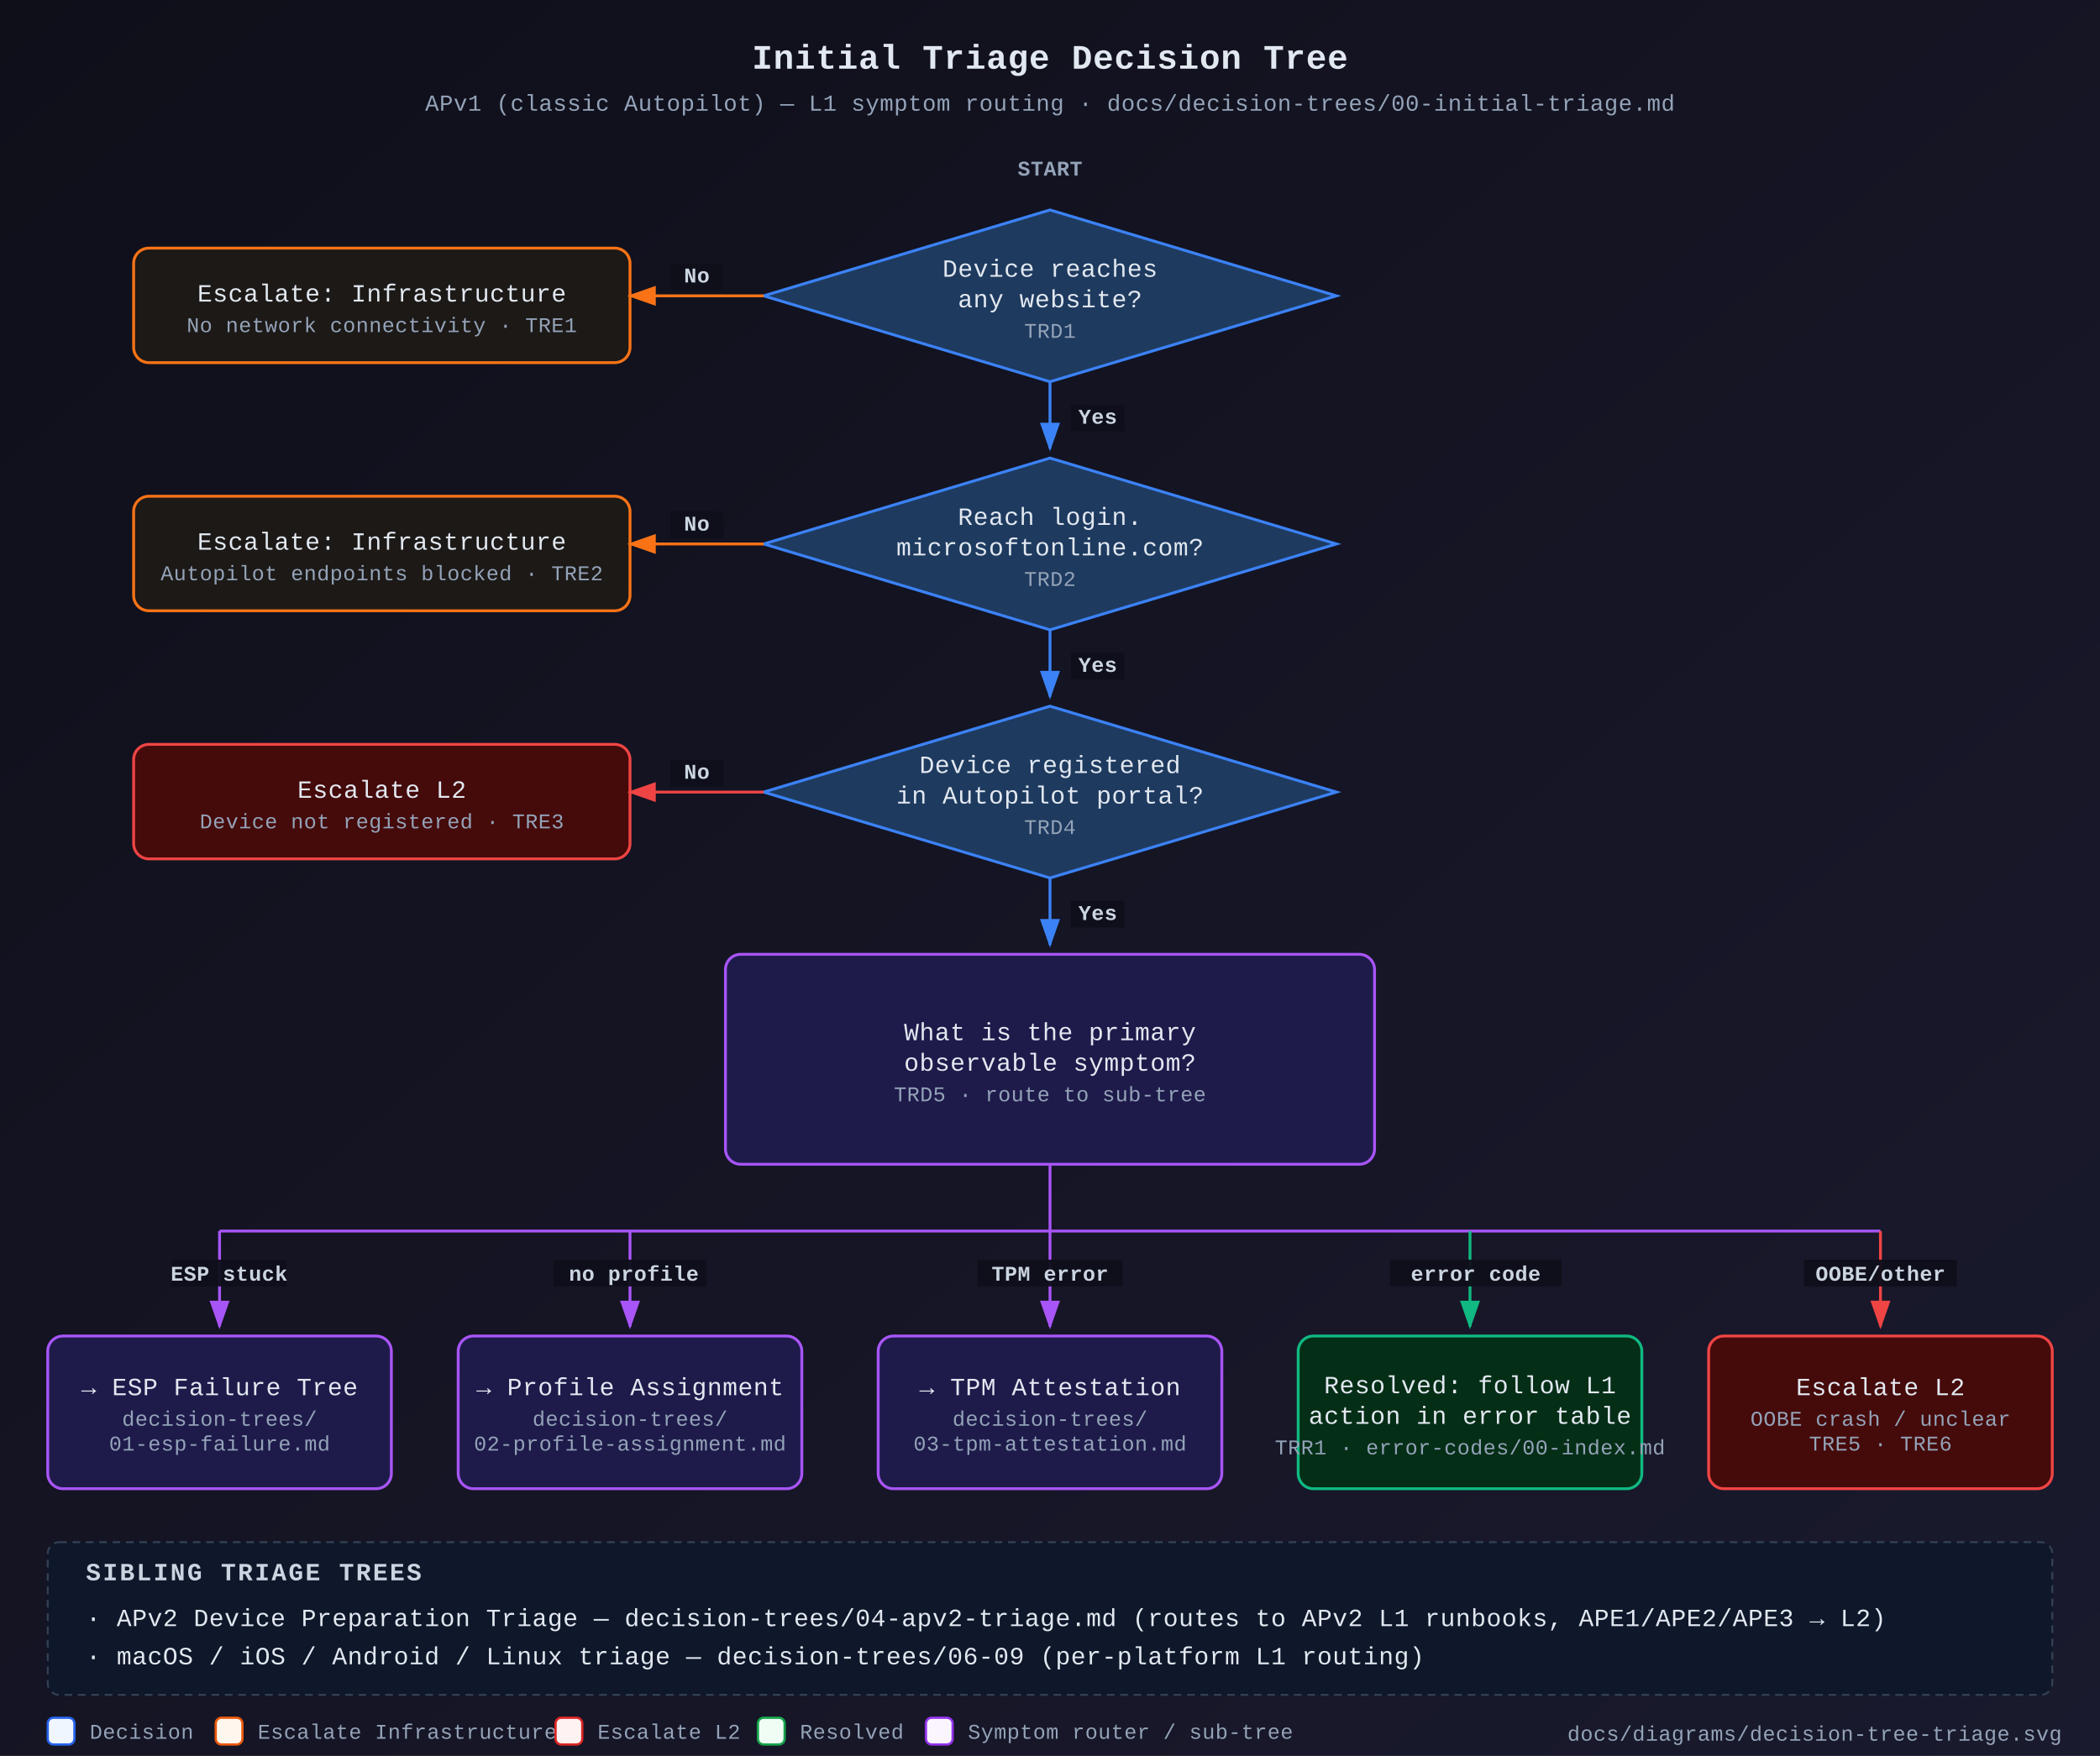
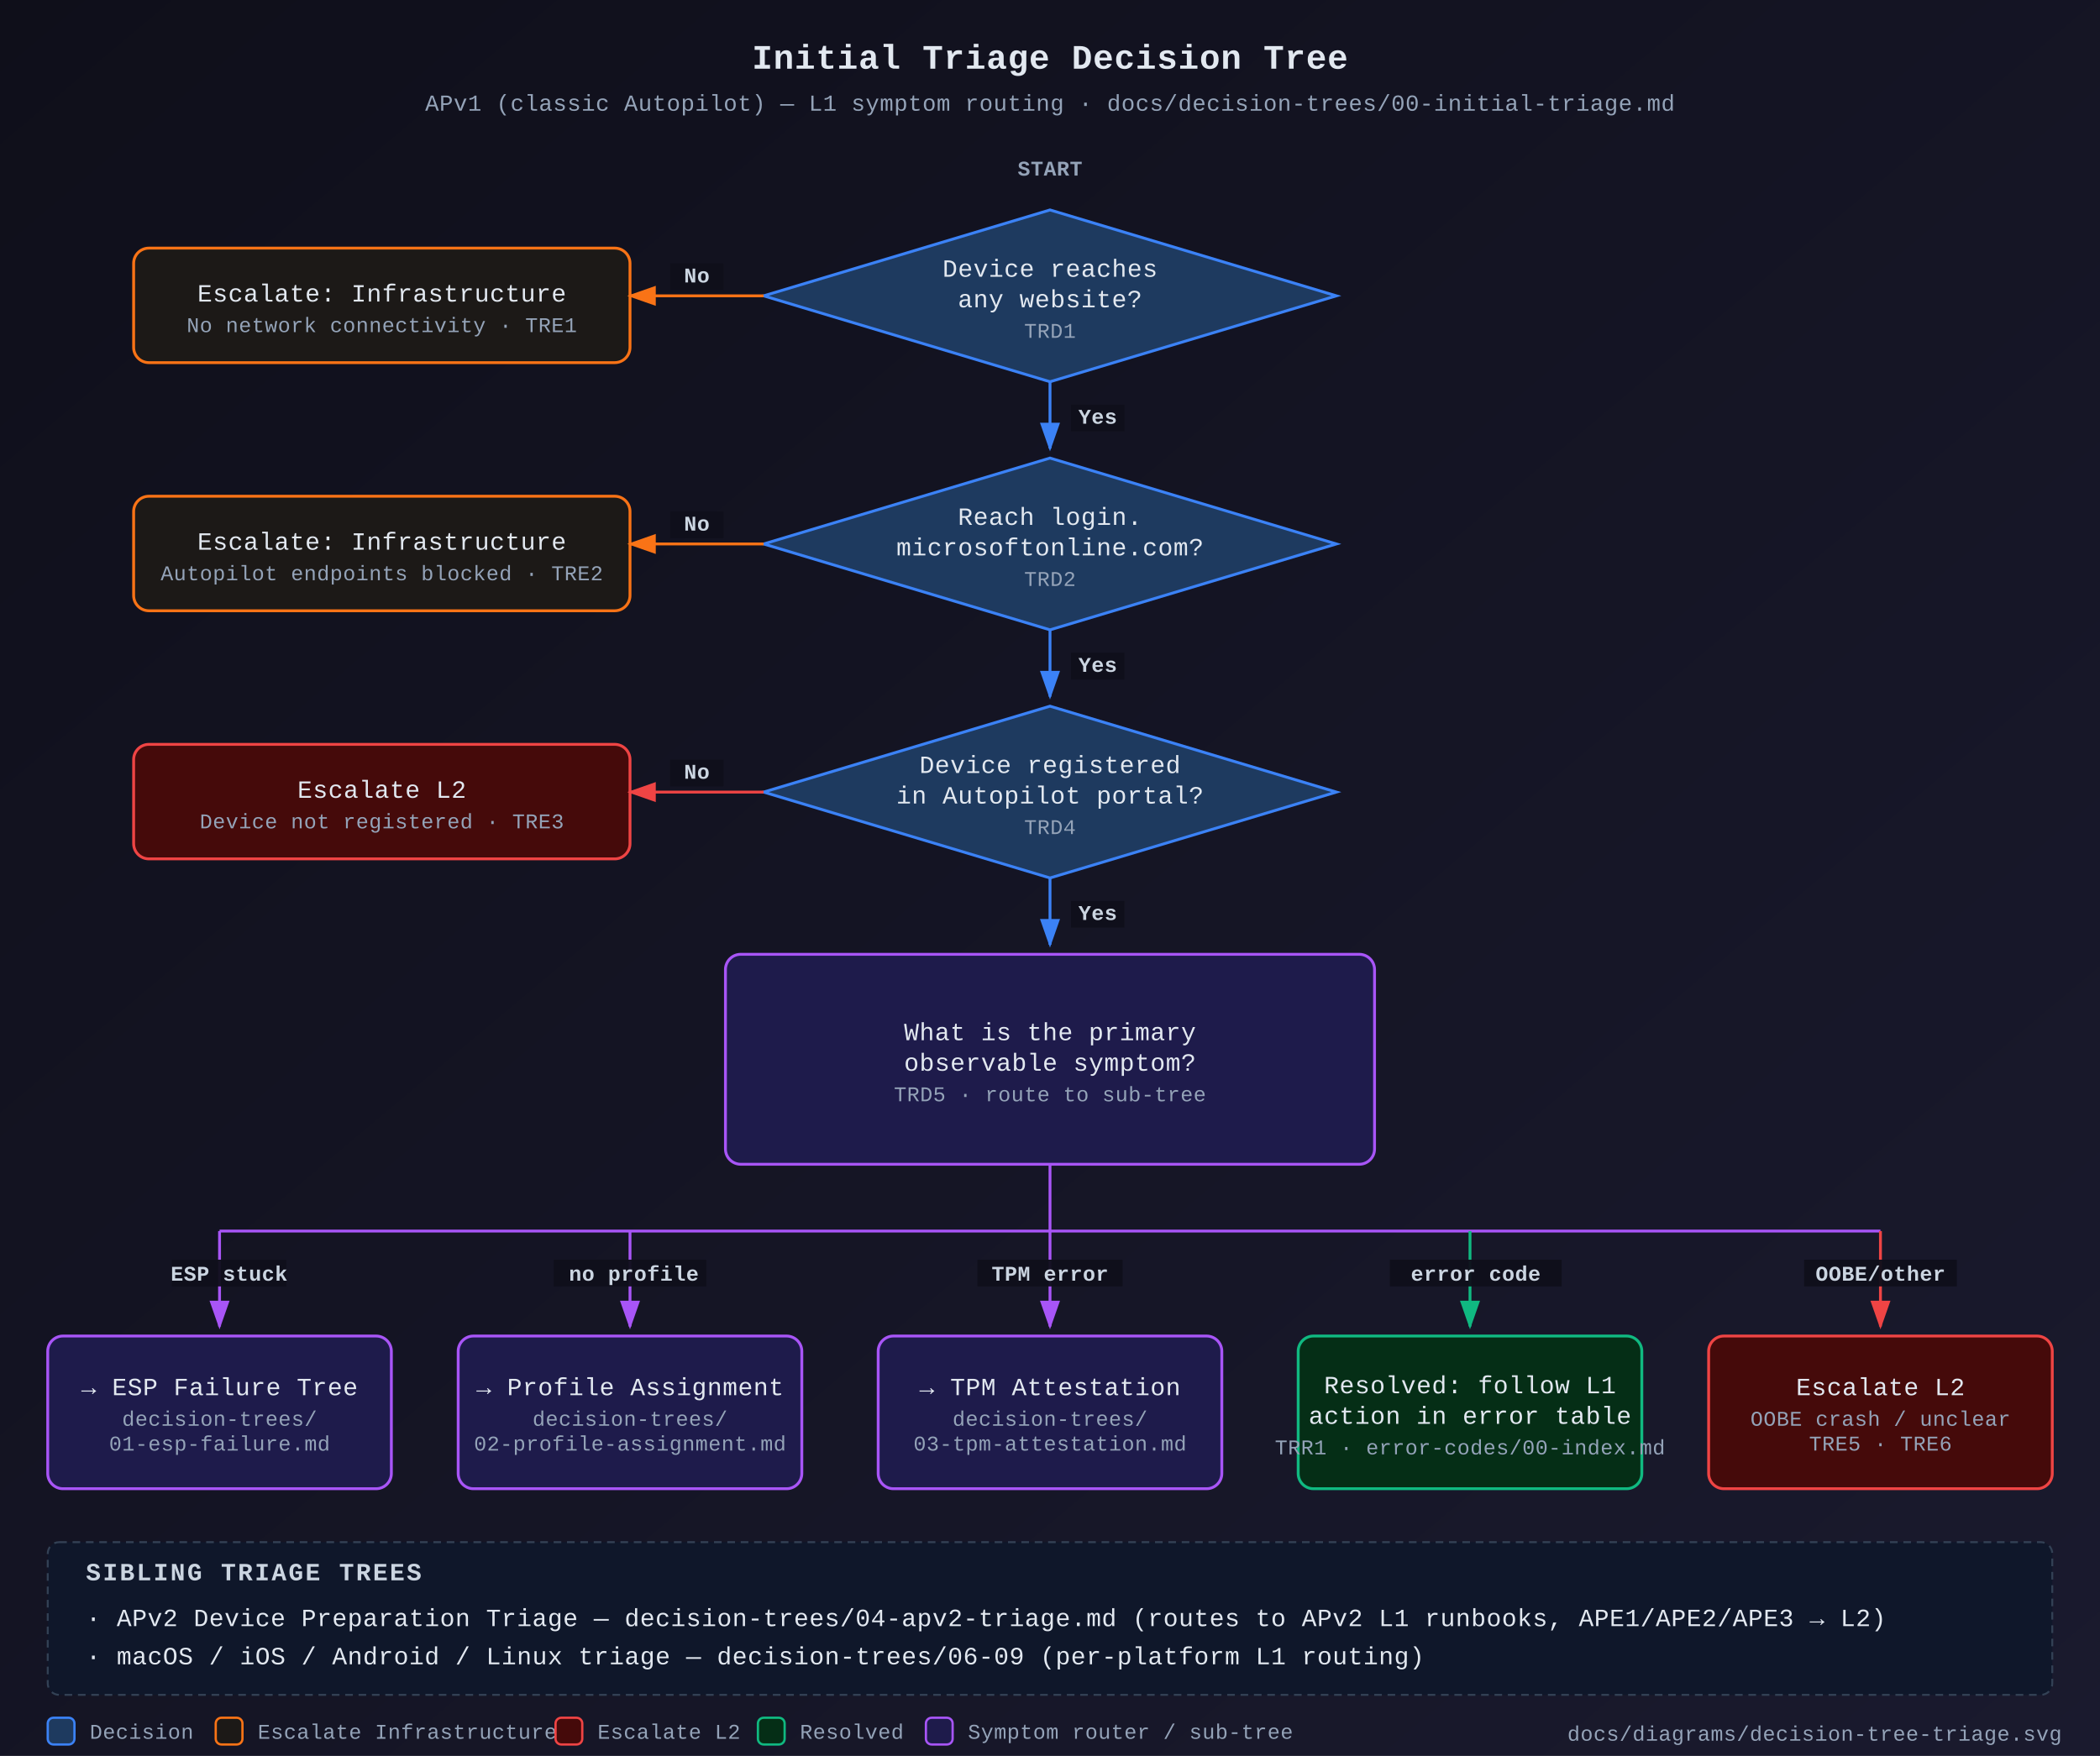
<svg xmlns="http://www.w3.org/2000/svg" viewBox="0 0 1100 920" width="1100" height="920">
  <style>
    text { font-family: 'SF Mono', 'Fira Code', 'Cascadia Code', 'Courier New', monospace; fill: #e2e8f0; letter-spacing: 0.02em; }
    .title { font-size: 18px; font-weight: 700; fill: #e2e8f0; letter-spacing: 0.02em; }
    .subtitle { font-size: 12px; fill: #94a3b8; }
    .label { font-size: 13px; fill: #e2e8f0; }
    .sub { font-size: 11px; fill: #94a3b8; }
    .edge { font-size: 11px; fill: #cbd5e1; font-weight: 700; }
    .col-head { font-size: 13px; font-weight: 700; fill: #cbd5e1; letter-spacing: 0.08em; }
    .legend { font-size: 11px; fill: #94a3b8; }
  </style>
  <defs>
    <linearGradient id="bg-grad" x1="0%" y1="0%" x2="100%" y2="100%">
      <stop offset="0%" stop-color="#0f0f1a" />
      <stop offset="100%" stop-color="#1a1a2e" />
    </linearGradient>
    <marker id="arr-blue" markerWidth="10" markerHeight="7" refX="9" refY="3.5" orient="auto">
      <polygon points="0,0 10,3.5 0,7" fill="#3b82f6" />
    </marker>
    <marker id="arr-red" markerWidth="10" markerHeight="7" refX="9" refY="3.5" orient="auto">
      <polygon points="0,0 10,3.5 0,7" fill="#ef4444" />
    </marker>
    <marker id="arr-green" markerWidth="10" markerHeight="7" refX="9" refY="3.5" orient="auto">
      <polygon points="0,0 10,3.5 0,7" fill="#10b981" />
    </marker>
    <marker id="arr-orange" markerWidth="10" markerHeight="7" refX="9" refY="3.5" orient="auto">
      <polygon points="0,0 10,3.5 0,7" fill="#f97316" />
    </marker>
    <marker id="arr-purple" markerWidth="10" markerHeight="7" refX="9" refY="3.5" orient="auto">
      <polygon points="0,0 10,3.5 0,7" fill="#a855f7" />
    </marker>
    <marker id="arr-gray" markerWidth="10" markerHeight="7" refX="9" refY="3.5" orient="auto">
      <polygon points="0,0 10,3.5 0,7" fill="#64748b" />
    </marker>
  </defs>
  <rect width="1100" height="920" fill="url(#bg-grad)" />
  <text x="550" y="36" text-anchor="middle" class="title">Initial Triage Decision Tree</text>
  <text x="550" y="58" text-anchor="middle" class="subtitle">APv1 (classic Autopilot) — L1 symptom routing  ·  docs/decision-trees/00-initial-triage.md</text>
  <text x="550" y="92" text-anchor="middle" class="sub" font-weight="600" font-size="11" letter-spacing="0.08em" fill="#64748b">START</text>
  <polygon points="550,110 700,155 550,200 400,155" fill="#1e3a5f" stroke="#3b82f6" stroke-width="1.5" />
  <text x="550" y="145" text-anchor="middle" class="label">Device reaches</text>
  <text x="550" y="161" text-anchor="middle" class="label">any website?</text>
  <text x="550" y="177" text-anchor="middle" class="sub">TRD1</text>
  <rect x="70" y="130" width="260" height="60" rx="8" ry="8" fill="#1c1917" stroke="#f97316" stroke-width="1.5" />
  <text x="200" y="158" text-anchor="middle" class="label">Escalate: Infrastructure</text>
  <text x="200" y="174" text-anchor="middle" class="sub">No network connectivity  ·  TRE1</text>
  <path d="M 400,155 L 330,155" stroke="#f97316" stroke-width="1.5" fill="none" marker-end="url(#arr-orange)" />
  <rect x="351" y="138" width="28" height="14" fill="#0f0f1a" opacity="0.95" />
  <text x="365" y="148" text-anchor="middle" class="edge">No</text>
  <path d="M 550,200 L 550,235" stroke="#3b82f6" stroke-width="1.5" fill="none" marker-end="url(#arr-blue)" />
  <rect x="561" y="212" width="28" height="14" fill="#0f0f1a" opacity="0.95" />
  <text x="575" y="222" text-anchor="middle" class="edge">Yes</text>
  <polygon points="550,240 700,285 550,330 400,285" fill="#1e3a5f" stroke="#3b82f6" stroke-width="1.5" />
  <text x="550" y="275" text-anchor="middle" class="label">Reach login.</text>
  <text x="550" y="291" text-anchor="middle" class="label">microsoftonline.com?</text>
  <text x="550" y="307" text-anchor="middle" class="sub">TRD2</text>
  <rect x="70" y="260" width="260" height="60" rx="8" ry="8" fill="#1c1917" stroke="#f97316" stroke-width="1.5" />
  <text x="200" y="288" text-anchor="middle" class="label">Escalate: Infrastructure</text>
  <text x="200" y="304" text-anchor="middle" class="sub">Autopilot endpoints blocked  ·  TRE2</text>
  <path d="M 400,285 L 330,285" stroke="#f97316" stroke-width="1.5" fill="none" marker-end="url(#arr-orange)" />
  <rect x="351" y="268" width="28" height="14" fill="#0f0f1a" opacity="0.95" />
  <text x="365" y="278" text-anchor="middle" class="edge">No</text>
  <path d="M 550,330 L 550,365" stroke="#3b82f6" stroke-width="1.5" fill="none" marker-end="url(#arr-blue)" />
  <rect x="561" y="342" width="28" height="14" fill="#0f0f1a" opacity="0.95" />
  <text x="575" y="352" text-anchor="middle" class="edge">Yes</text>
  <polygon points="550,370 700,415 550,460 400,415" fill="#1e3a5f" stroke="#3b82f6" stroke-width="1.5" />
  <text x="550" y="405" text-anchor="middle" class="label">Device registered</text>
  <text x="550" y="421" text-anchor="middle" class="label">in Autopilot portal?</text>
  <text x="550" y="437" text-anchor="middle" class="sub">TRD4</text>
  <rect x="70" y="390" width="260" height="60" rx="8" ry="8" fill="#450a0a" stroke="#ef4444" stroke-width="1.5" />
  <text x="200" y="418" text-anchor="middle" class="label">Escalate L2</text>
  <text x="200" y="434" text-anchor="middle" class="sub">Device not registered  ·  TRE3</text>
  <path d="M 400,415 L 330,415" stroke="#ef4444" stroke-width="1.5" fill="none" marker-end="url(#arr-red)" />
  <rect x="351" y="398" width="28" height="14" fill="#0f0f1a" opacity="0.95" />
  <text x="365" y="408" text-anchor="middle" class="edge">No</text>
  <path d="M 550,460 L 550,495" stroke="#3b82f6" stroke-width="1.5" fill="none" marker-end="url(#arr-blue)" />
  <rect x="561" y="472" width="28" height="14" fill="#0f0f1a" opacity="0.95" />
  <text x="575" y="482" text-anchor="middle" class="edge">Yes</text>
  <rect x="380" y="500" width="340" height="110" rx="8" ry="8" fill="#1e1b4b" stroke="#a855f7" stroke-width="1.5" />
  <text x="550" y="545" text-anchor="middle" class="label">What is the primary</text>
  <text x="550" y="561" text-anchor="middle" class="label">observable symptom?</text>
  <text x="550" y="577" text-anchor="middle" class="sub">TRD5  ·  route to sub-tree</text>
  <path d="M 550,610 L 550,645" stroke="#a855f7" stroke-width="1.5" fill="none" />
  <path d="M 115,645 L 985,645" stroke="#a855f7" stroke-width="1.5" fill="none" />
  <path d="M 115,645 L 115,695" stroke="#a855f7" stroke-width="1.5" fill="none" marker-end="url(#arr-purple)" />
  <rect x="90" y="660" width="60" height="14" fill="#0f0f1a" opacity="0.95" />
  <text x="120" y="671" text-anchor="middle" class="edge">ESP stuck</text>
  <rect x="25" y="700" width="180" height="80" rx="8" ry="8" fill="#1e1b4b" stroke="#a855f7" stroke-width="1.5" />
  <text x="115" y="731" text-anchor="middle" class="label">→ ESP Failure Tree</text>
  <text x="115" y="747" text-anchor="middle" class="sub">decision-trees/</text>
  <text x="115" y="760" text-anchor="middle" class="sub">01-esp-failure.md</text>
  <path d="M 330,645 L 330,695" stroke="#a855f7" stroke-width="1.5" fill="none" marker-end="url(#arr-purple)" />
  <rect x="290" y="660" width="80" height="14" fill="#0f0f1a" opacity="0.95" />
  <text x="332" y="671" text-anchor="middle" class="edge">no profile</text>
  <rect x="240" y="700" width="180" height="80" rx="8" ry="8" fill="#1e1b4b" stroke="#a855f7" stroke-width="1.5" />
  <text x="330" y="731" text-anchor="middle" class="label">→ Profile Assignment</text>
  <text x="330" y="747" text-anchor="middle" class="sub">decision-trees/</text>
  <text x="330" y="760" text-anchor="middle" class="sub">02-profile-assignment.md</text>
  <path d="M 550,645 L 550,695" stroke="#a855f7" stroke-width="1.5" fill="none" marker-end="url(#arr-purple)" />
  <rect x="512" y="660" width="76" height="14" fill="#0f0f1a" opacity="0.95" />
  <text x="550" y="671" text-anchor="middle" class="edge">TPM error</text>
  <rect x="460" y="700" width="180" height="80" rx="8" ry="8" fill="#1e1b4b" stroke="#a855f7" stroke-width="1.5" />
  <text x="550" y="731" text-anchor="middle" class="label">→ TPM Attestation</text>
  <text x="550" y="747" text-anchor="middle" class="sub">decision-trees/</text>
  <text x="550" y="760" text-anchor="middle" class="sub">03-tpm-attestation.md</text>
  <path d="M 770,645 L 770,695" stroke="#10b981" stroke-width="1.5" fill="none" marker-end="url(#arr-green)" />
  <rect x="728" y="660" width="90" height="14" fill="#0f0f1a" opacity="0.95" />
  <text x="773" y="671" text-anchor="middle" class="edge">error code</text>
  <rect x="680" y="700" width="180" height="80" rx="8" ry="8" fill="#052e16" stroke="#10b981" stroke-width="1.5" />
  <text x="770" y="730" text-anchor="middle" class="label">Resolved: follow L1</text>
  <text x="770" y="746" text-anchor="middle" class="label">action in error table</text>
  <text x="770" y="762" text-anchor="middle" class="sub">TRR1  ·  error-codes/00-index.md</text>
  <path d="M 985,645 L 985,695" stroke="#ef4444" stroke-width="1.5" fill="none" marker-end="url(#arr-red)" />
  <rect x="945" y="660" width="80" height="14" fill="#0f0f1a" opacity="0.95" />
  <text x="985" y="671" text-anchor="middle" class="edge">OOBE/other</text>
  <rect x="895" y="700" width="180" height="80" rx="8" ry="8" fill="#450a0a" stroke="#ef4444" stroke-width="1.5" />
  <text x="985" y="731" text-anchor="middle" class="label">Escalate L2</text>
  <text x="985" y="747" text-anchor="middle" class="sub">OOBE crash / unclear</text>
  <text x="985" y="760" text-anchor="middle" class="sub">TRE5  ·  TRE6</text>
  <rect x="25" y="808" width="1050" height="80" rx="6" ry="6" fill="#0f172a" stroke="#334155" stroke-width="1" stroke-dasharray="4 3" />
  <text x="45" y="828" class="col-head">SIBLING TRIAGE TREES</text>
  <text x="45" y="852" class="label">·  APv2 Device Preparation Triage — decision-trees/04-apv2-triage.md  (routes to APv2 L1 runbooks, APE1/APE2/APE3 → L2)</text>
  <text x="45" y="872" class="label">·  macOS / iOS / Android / Linux triage — decision-trees/06-09  (per-platform L1 routing)</text>
-   <rect x="25" y="900" width="14" height="14" rx="3" ry="3" fill="#eff6ff" stroke="#2563eb" stroke-width="1.2" />
+   <rect x="25" y="900" width="14" height="14" rx="3" ry="3" fill="#1e3a5f" stroke="#3b82f6" stroke-width="1.2" />
  <text x="47" y="911" class="legend">Decision</text>
-   <rect x="113" y="900" width="14" height="14" rx="3" ry="3" fill="#fff7ed" stroke="#ea580c" stroke-width="1.2" />
+   <rect x="113" y="900" width="14" height="14" rx="3" ry="3" fill="#1c1917" stroke="#f97316" stroke-width="1.2" />
  <text x="135" y="911" class="legend">Escalate Infrastructure</text>
-   <rect x="291" y="900" width="14" height="14" rx="3" ry="3" fill="#fef2f2" stroke="#dc2626" stroke-width="1.2" />
+   <rect x="291" y="900" width="14" height="14" rx="3" ry="3" fill="#450a0a" stroke="#ef4444" stroke-width="1.2" />
  <text x="313" y="911" class="legend">Escalate L2</text>
-   <rect x="397" y="900" width="14" height="14" rx="3" ry="3" fill="#f0fdf4" stroke="#16a34a" stroke-width="1.2" />
+   <rect x="397" y="900" width="14" height="14" rx="3" ry="3" fill="#052e16" stroke="#10b981" stroke-width="1.2" />
  <text x="419" y="911" class="legend">Resolved</text>
-   <rect x="485" y="900" width="14" height="14" rx="3" ry="3" fill="#faf5ff" stroke="#9333ea" stroke-width="1.2" />
+   <rect x="485" y="900" width="14" height="14" rx="3" ry="3" fill="#1e1b4b" stroke="#a855f7" stroke-width="1.2" />
  <text x="507" y="911" class="legend">Symptom router / sub-tree</text>
  <text x="1080" y="912" text-anchor="end" class="legend">docs/diagrams/decision-tree-triage.svg</text>
</svg>
